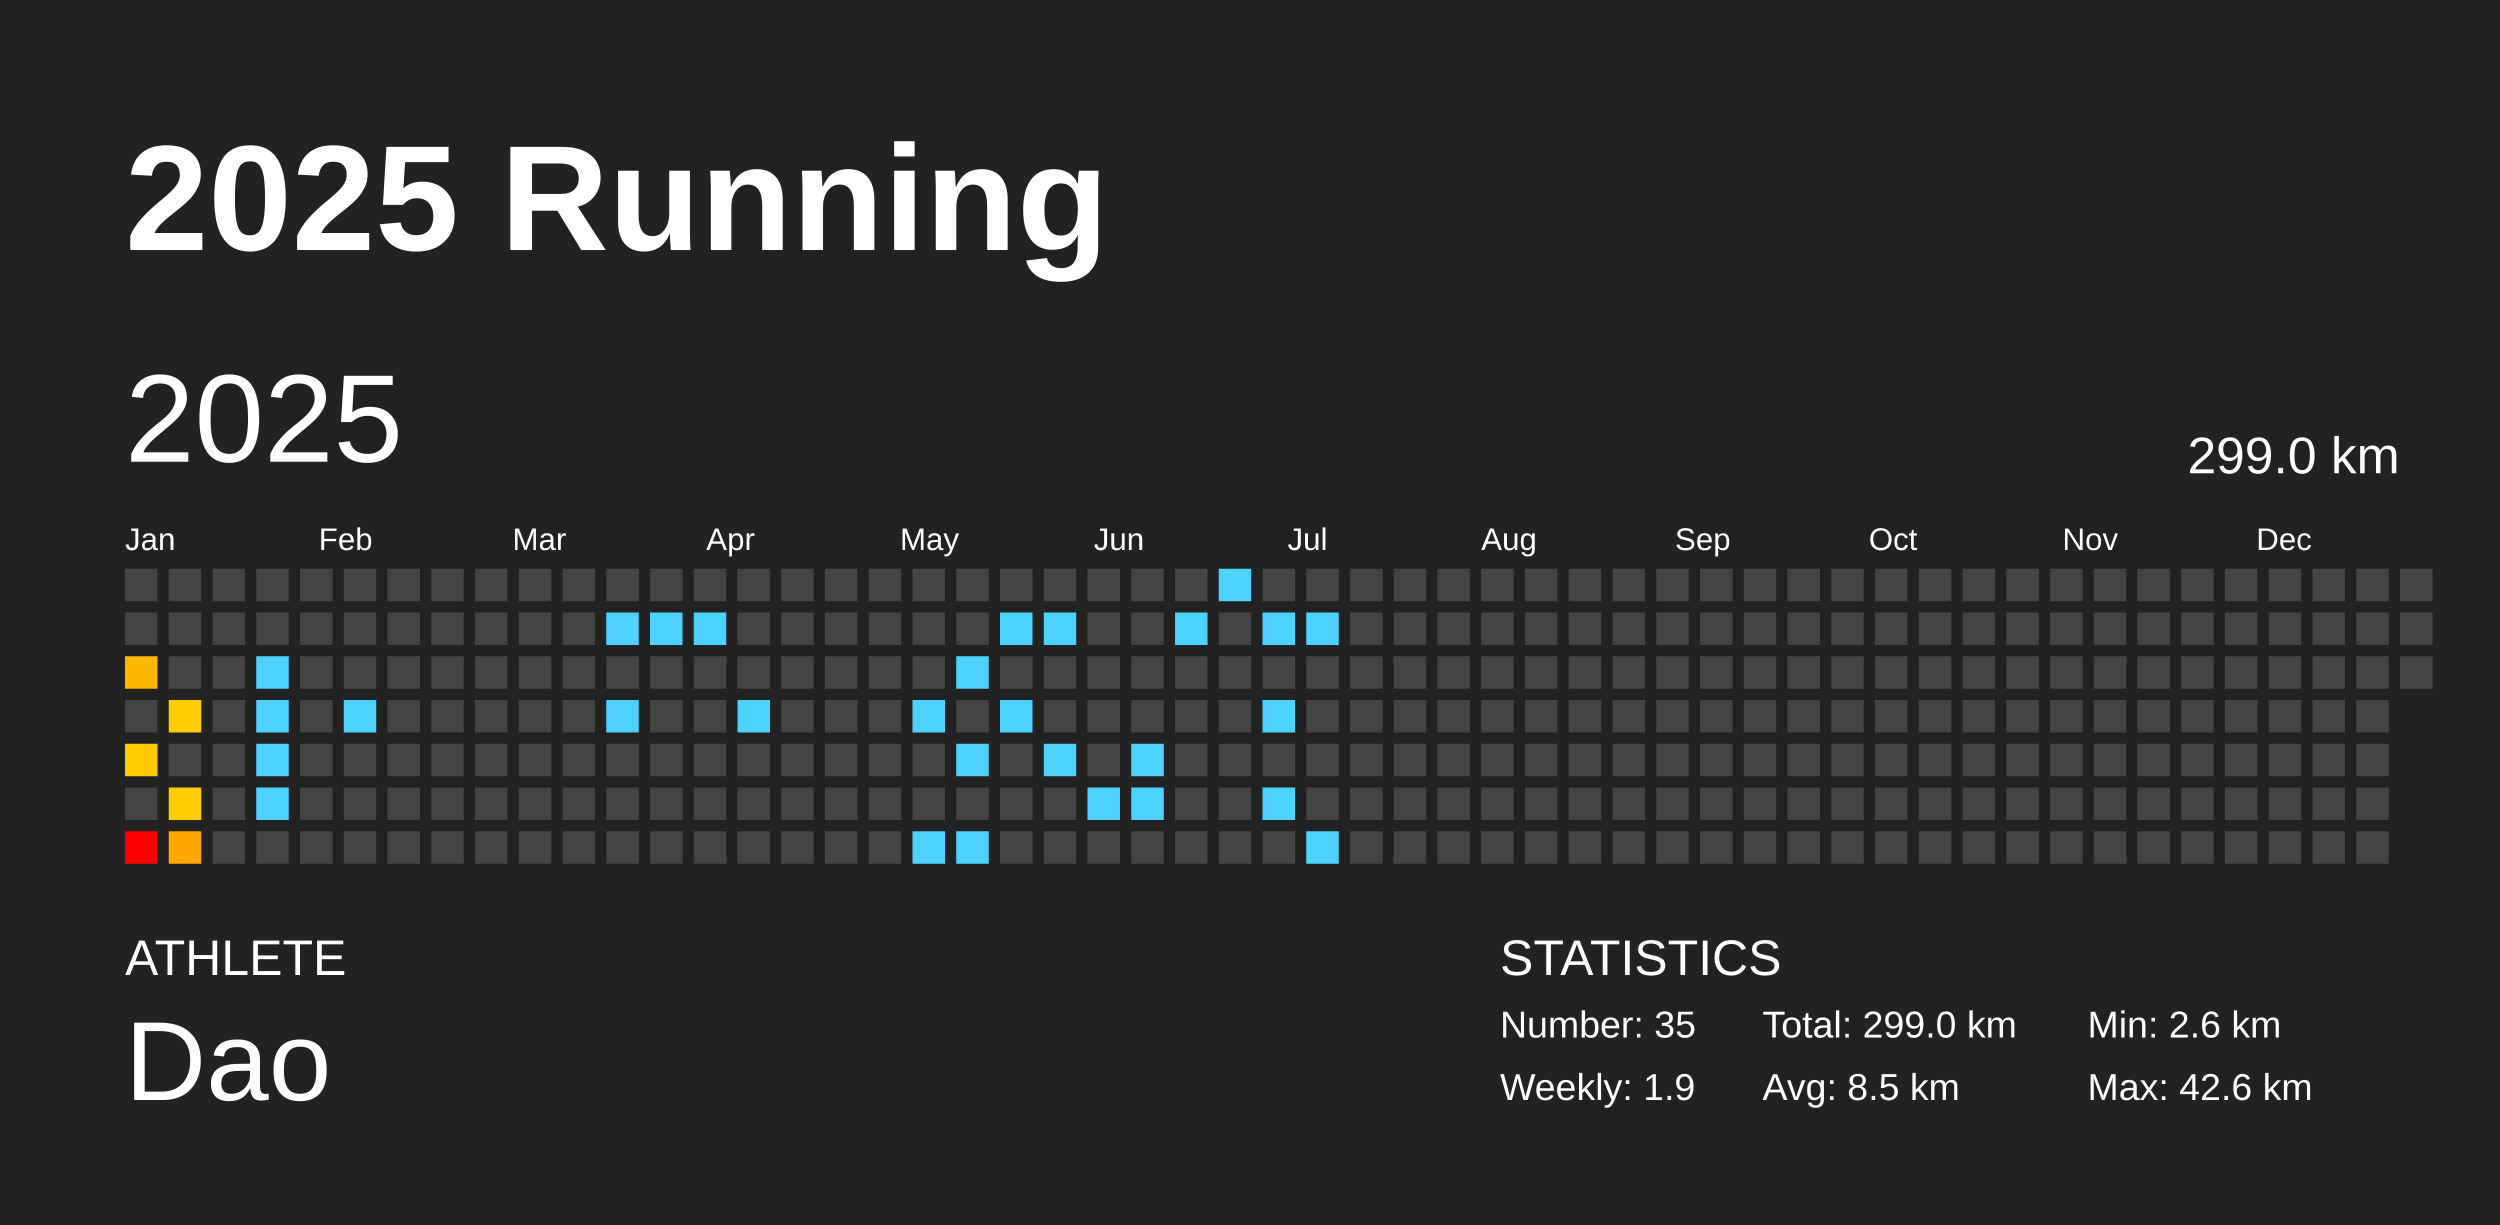
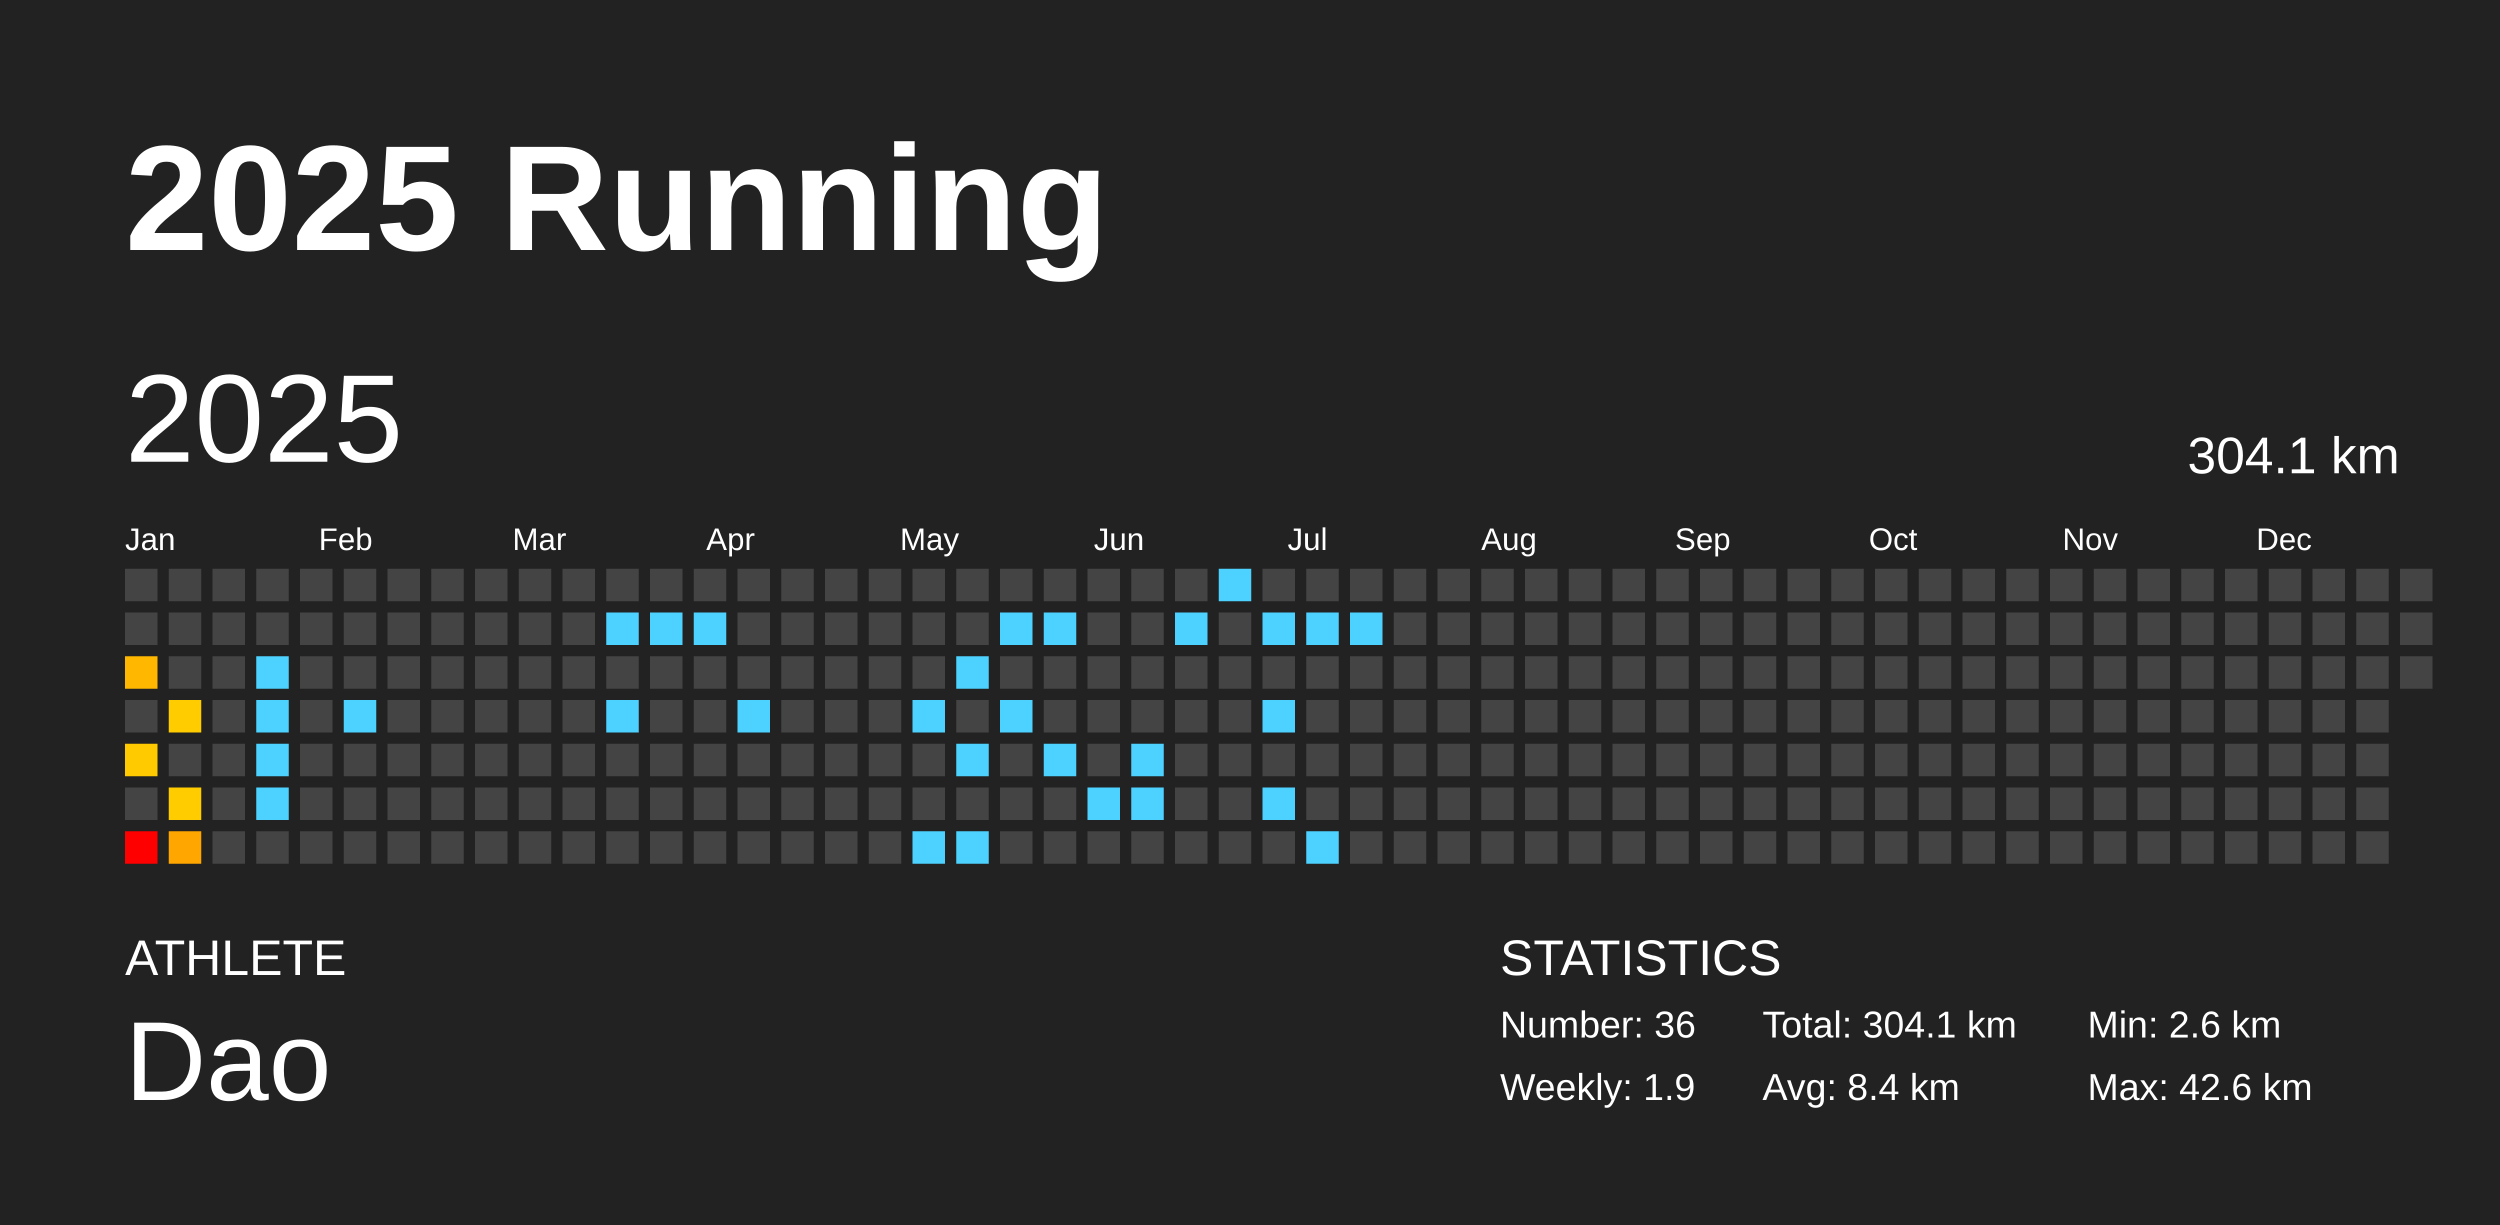
<svg xmlns="http://www.w3.org/2000/svg" baseProfile="full" height="98mm" version="1.1" viewBox="0,0,200,98" width="200mm">
  <defs />
  <rect fill="#222222" height="98" width="200" x="0" y="0" />
  <text fill="#FFFFFF" style="font-size:12px; font-family:Arial; font-weight:bold;" x="10" y="20">2025 Running</text>
  <text fill="#FFFFFF" style="font-size:4px; font-family:Arial" x="10" y="78">ATHLETE</text>
  <text fill="#FFFFFF" style="font-size:9px; font-family:Arial" x="10" y="88">Dao</text>
  <text fill="#FFFFFF" style="font-size:4px; font-family:Arial" x="120" y="78">STATISTICS</text>
-   <text fill="#FFFFFF" style="font-size:3px; font-family:Arial" x="120" y="83">Number: 35</text>
+   <text fill="#FFFFFF" style="font-size:3px; font-family:Arial" x="120" y="83">Number: 36</text>
  <text fill="#FFFFFF" style="font-size:3px; font-family:Arial" x="120" y="88">Weekly: 1.9</text>
-   <text fill="#FFFFFF" style="font-size:3px; font-family:Arial" x="141" y="83">Total: 299.0 km</text>
-   <text fill="#FFFFFF" style="font-size:3px; font-family:Arial" x="141" y="88">Avg: 8.5 km</text>
+   <text fill="#FFFFFF" style="font-size:3px; font-family:Arial" x="141" y="83">Total: 304.1 km</text>
+   <text fill="#FFFFFF" style="font-size:3px; font-family:Arial" x="141" y="88">Avg: 8.4 km</text>
  <text fill="#FFFFFF" style="font-size:3px; font-family:Arial" x="167" y="83">Min: 2.6 km</text>
  <text fill="#FFFFFF" style="font-size:3px; font-family:Arial" x="167" y="88">Max: 42.6 km</text>
  <text dominant-baseline="hanging" fill="#FFFFFF" style="font-size:10.0px; font-family:Arial;" x="10" y="30">2025</text>
-   <text dominant-baseline="hanging" fill="#FFFFFF" style="font-size:4.125px; font-family:Arial;" x="175" y="35">299.0 km</text>
+   <text dominant-baseline="hanging" fill="#FFFFFF" style="font-size:4.125px; font-family:Arial;" x="175" y="35">304.1 km</text>
  <text fill="#FFFFFF" style="font-size:2.5px; font-family:Arial" x="10.0" y="44">Jan</text>
  <text fill="#FFFFFF" style="font-size:2.5px; font-family:Arial" x="25.5" y="44">Feb</text>
  <text fill="#FFFFFF" style="font-size:2.5px; font-family:Arial" x="41.0" y="44">Mar</text>
  <text fill="#FFFFFF" style="font-size:2.5px; font-family:Arial" x="56.5" y="44">Apr</text>
  <text fill="#FFFFFF" style="font-size:2.5px; font-family:Arial" x="72.0" y="44">May</text>
  <text fill="#FFFFFF" style="font-size:2.5px; font-family:Arial" x="87.5" y="44">Jun</text>
  <text fill="#FFFFFF" style="font-size:2.5px; font-family:Arial" x="103.0" y="44">Jul</text>
  <text fill="#FFFFFF" style="font-size:2.5px; font-family:Arial" x="118.5" y="44">Aug</text>
  <text fill="#FFFFFF" style="font-size:2.5px; font-family:Arial" x="134.0" y="44">Sep</text>
  <text fill="#FFFFFF" style="font-size:2.5px; font-family:Arial" x="149.5" y="44">Oct</text>
  <text fill="#FFFFFF" style="font-size:2.5px; font-family:Arial" x="165.0" y="44">Nov</text>
  <text fill="#FFFFFF" style="font-size:2.5px; font-family:Arial" x="180.5" y="44">Dec</text>
  <rect fill="#444444" height="2.6" width="2.6" x="10.0" y="45.5" />
  <rect fill="#444444" height="2.6" width="2.6" x="10.0" y="49.0" />
  <rect fill="#ffb700" height="2.6" width="2.6" x="10.0" y="52.5" />
  <rect fill="#444444" height="2.6" width="2.6" x="10.0" y="56.0" />
  <rect fill="#ffcb00" height="2.6" width="2.6" x="10.0" y="59.5" />
  <rect fill="#444444" height="2.6" width="2.6" x="10.0" y="63.0" />
  <rect fill="red" height="2.6" width="2.6" x="10.0" y="66.5" />
  <rect fill="#444444" height="2.6" width="2.6" x="13.5" y="45.5" />
  <rect fill="#444444" height="2.6" width="2.6" x="13.5" y="49.0" />
  <rect fill="#444444" height="2.6" width="2.6" x="13.5" y="52.5" />
  <rect fill="#ffcc00" height="2.6" width="2.6" x="13.5" y="56.0" />
  <rect fill="#444444" height="2.6" width="2.6" x="13.5" y="59.5" />
  <rect fill="#ffcc00" height="2.6" width="2.6" x="13.5" y="63.0" />
  <rect fill="#ffa600" height="2.6" width="2.6" x="13.5" y="66.5" />
  <rect fill="#444444" height="2.6" width="2.6" x="17.0" y="45.5" />
  <rect fill="#444444" height="2.6" width="2.6" x="17.0" y="49.0" />
  <rect fill="#444444" height="2.6" width="2.6" x="17.0" y="52.5" />
  <rect fill="#444444" height="2.6" width="2.6" x="17.0" y="56.0" />
  <rect fill="#444444" height="2.6" width="2.6" x="17.0" y="59.5" />
  <rect fill="#444444" height="2.6" width="2.6" x="17.0" y="63.0" />
  <rect fill="#444444" height="2.6" width="2.6" x="17.0" y="66.5" />
  <rect fill="#444444" height="2.6" width="2.6" x="20.5" y="45.5" />
  <rect fill="#444444" height="2.6" width="2.6" x="20.5" y="49.0" />
  <rect fill="#4dd2ff" height="2.6" width="2.6" x="20.5" y="52.5" />
  <rect fill="#4dd2ff" height="2.6" width="2.6" x="20.5" y="56.0" />
  <rect fill="#4dd2ff" height="2.6" width="2.6" x="20.5" y="59.5" />
  <rect fill="#4dd2ff" height="2.6" width="2.6" x="20.5" y="63.0" />
  <rect fill="#444444" height="2.6" width="2.6" x="20.5" y="66.5" />
  <rect fill="#444444" height="2.6" width="2.6" x="24.0" y="45.5" />
  <rect fill="#444444" height="2.6" width="2.6" x="24.0" y="49.0" />
  <rect fill="#444444" height="2.6" width="2.6" x="24.0" y="52.5" />
  <rect fill="#444444" height="2.6" width="2.6" x="24.0" y="56.0" />
  <rect fill="#444444" height="2.6" width="2.6" x="24.0" y="59.5" />
  <rect fill="#444444" height="2.6" width="2.6" x="24.0" y="63.0" />
  <rect fill="#444444" height="2.6" width="2.6" x="24.0" y="66.5" />
  <rect fill="#444444" height="2.6" width="2.6" x="27.5" y="45.5" />
  <rect fill="#444444" height="2.6" width="2.6" x="27.5" y="49.0" />
  <rect fill="#444444" height="2.6" width="2.6" x="27.5" y="52.5" />
  <rect fill="#4dd2ff" height="2.6" width="2.6" x="27.5" y="56.0" />
  <rect fill="#444444" height="2.6" width="2.6" x="27.5" y="59.5" />
  <rect fill="#444444" height="2.6" width="2.6" x="27.5" y="63.0" />
  <rect fill="#444444" height="2.6" width="2.6" x="27.5" y="66.5" />
  <rect fill="#444444" height="2.6" width="2.6" x="31.0" y="45.5" />
  <rect fill="#444444" height="2.6" width="2.6" x="31.0" y="49.0" />
  <rect fill="#444444" height="2.6" width="2.6" x="31.0" y="52.5" />
  <rect fill="#444444" height="2.6" width="2.6" x="31.0" y="56.0" />
  <rect fill="#444444" height="2.6" width="2.6" x="31.0" y="59.5" />
  <rect fill="#444444" height="2.6" width="2.6" x="31.0" y="63.0" />
  <rect fill="#444444" height="2.6" width="2.6" x="31.0" y="66.5" />
  <rect fill="#444444" height="2.6" width="2.6" x="34.5" y="45.5" />
  <rect fill="#444444" height="2.6" width="2.6" x="34.5" y="49.0" />
  <rect fill="#444444" height="2.6" width="2.6" x="34.5" y="52.5" />
  <rect fill="#444444" height="2.6" width="2.6" x="34.5" y="56.0" />
  <rect fill="#444444" height="2.6" width="2.6" x="34.5" y="59.5" />
  <rect fill="#444444" height="2.6" width="2.6" x="34.5" y="63.0" />
  <rect fill="#444444" height="2.6" width="2.6" x="34.5" y="66.5" />
  <rect fill="#444444" height="2.6" width="2.6" x="38.0" y="45.5" />
  <rect fill="#444444" height="2.6" width="2.6" x="38.0" y="49.0" />
  <rect fill="#444444" height="2.6" width="2.6" x="38.0" y="52.5" />
  <rect fill="#444444" height="2.6" width="2.6" x="38.0" y="56.0" />
  <rect fill="#444444" height="2.6" width="2.6" x="38.0" y="59.5" />
  <rect fill="#444444" height="2.6" width="2.6" x="38.0" y="63.0" />
  <rect fill="#444444" height="2.6" width="2.6" x="38.0" y="66.5" />
  <rect fill="#444444" height="2.6" width="2.6" x="41.5" y="45.5" />
  <rect fill="#444444" height="2.6" width="2.6" x="41.5" y="49.0" />
  <rect fill="#444444" height="2.6" width="2.6" x="41.5" y="52.5" />
  <rect fill="#444444" height="2.6" width="2.6" x="41.5" y="56.0" />
  <rect fill="#444444" height="2.6" width="2.6" x="41.5" y="59.5" />
  <rect fill="#444444" height="2.6" width="2.6" x="41.5" y="63.0" />
  <rect fill="#444444" height="2.6" width="2.6" x="41.5" y="66.5" />
  <rect fill="#444444" height="2.6" width="2.6" x="45.0" y="45.5" />
  <rect fill="#444444" height="2.6" width="2.6" x="45.0" y="49.0" />
  <rect fill="#444444" height="2.6" width="2.6" x="45.0" y="52.5" />
  <rect fill="#444444" height="2.6" width="2.6" x="45.0" y="56.0" />
  <rect fill="#444444" height="2.6" width="2.6" x="45.0" y="59.5" />
  <rect fill="#444444" height="2.6" width="2.6" x="45.0" y="63.0" />
  <rect fill="#444444" height="2.6" width="2.6" x="45.0" y="66.5" />
  <rect fill="#444444" height="2.6" width="2.6" x="48.5" y="45.5" />
  <rect fill="#4dd2ff" height="2.6" width="2.6" x="48.5" y="49.0" />
  <rect fill="#444444" height="2.6" width="2.6" x="48.5" y="52.5" />
  <rect fill="#4dd2ff" height="2.6" width="2.6" x="48.5" y="56.0" />
  <rect fill="#444444" height="2.6" width="2.6" x="48.5" y="59.5" />
  <rect fill="#444444" height="2.6" width="2.6" x="48.5" y="63.0" />
  <rect fill="#444444" height="2.6" width="2.6" x="48.5" y="66.5" />
  <rect fill="#444444" height="2.6" width="2.6" x="52.0" y="45.5" />
  <rect fill="#4dd2ff" height="2.6" width="2.6" x="52.0" y="49.0" />
  <rect fill="#444444" height="2.6" width="2.6" x="52.0" y="52.5" />
  <rect fill="#444444" height="2.6" width="2.6" x="52.0" y="56.0" />
  <rect fill="#444444" height="2.6" width="2.6" x="52.0" y="59.5" />
  <rect fill="#444444" height="2.6" width="2.6" x="52.0" y="63.0" />
  <rect fill="#444444" height="2.6" width="2.6" x="52.0" y="66.5" />
  <rect fill="#444444" height="2.6" width="2.6" x="55.5" y="45.5" />
  <rect fill="#4dd2ff" height="2.6" width="2.6" x="55.5" y="49.0" />
  <rect fill="#444444" height="2.6" width="2.6" x="55.5" y="52.5" />
  <rect fill="#444444" height="2.6" width="2.6" x="55.5" y="56.0" />
  <rect fill="#444444" height="2.6" width="2.6" x="55.5" y="59.5" />
  <rect fill="#444444" height="2.6" width="2.6" x="55.5" y="63.0" />
  <rect fill="#444444" height="2.6" width="2.6" x="55.5" y="66.5" />
  <rect fill="#444444" height="2.6" width="2.6" x="59.0" y="45.5" />
  <rect fill="#444444" height="2.6" width="2.6" x="59.0" y="49.0" />
  <rect fill="#444444" height="2.6" width="2.6" x="59.0" y="52.5" />
  <rect fill="#4dd2ff" height="2.6" width="2.6" x="59.0" y="56.0" />
  <rect fill="#444444" height="2.6" width="2.6" x="59.0" y="59.5" />
  <rect fill="#444444" height="2.6" width="2.6" x="59.0" y="63.0" />
  <rect fill="#444444" height="2.6" width="2.6" x="59.0" y="66.5" />
  <rect fill="#444444" height="2.6" width="2.6" x="62.5" y="45.5" />
  <rect fill="#444444" height="2.6" width="2.6" x="62.5" y="49.0" />
  <rect fill="#444444" height="2.6" width="2.6" x="62.5" y="52.5" />
  <rect fill="#444444" height="2.6" width="2.6" x="62.5" y="56.0" />
  <rect fill="#444444" height="2.6" width="2.6" x="62.5" y="59.5" />
  <rect fill="#444444" height="2.6" width="2.6" x="62.5" y="63.0" />
  <rect fill="#444444" height="2.6" width="2.6" x="62.5" y="66.5" />
  <rect fill="#444444" height="2.6" width="2.6" x="66.0" y="45.5" />
  <rect fill="#444444" height="2.6" width="2.6" x="66.0" y="49.0" />
  <rect fill="#444444" height="2.6" width="2.6" x="66.0" y="52.5" />
  <rect fill="#444444" height="2.6" width="2.6" x="66.0" y="56.0" />
  <rect fill="#444444" height="2.6" width="2.6" x="66.0" y="59.5" />
  <rect fill="#444444" height="2.6" width="2.6" x="66.0" y="63.0" />
  <rect fill="#444444" height="2.6" width="2.6" x="66.0" y="66.5" />
  <rect fill="#444444" height="2.6" width="2.6" x="69.5" y="45.5" />
  <rect fill="#444444" height="2.6" width="2.6" x="69.5" y="49.0" />
  <rect fill="#444444" height="2.6" width="2.6" x="69.5" y="52.5" />
  <rect fill="#444444" height="2.6" width="2.6" x="69.5" y="56.0" />
  <rect fill="#444444" height="2.6" width="2.6" x="69.5" y="59.5" />
  <rect fill="#444444" height="2.6" width="2.6" x="69.5" y="63.0" />
  <rect fill="#444444" height="2.6" width="2.6" x="69.5" y="66.5" />
  <rect fill="#444444" height="2.6" width="2.6" x="73.0" y="45.5" />
  <rect fill="#444444" height="2.6" width="2.6" x="73.0" y="49.0" />
  <rect fill="#444444" height="2.6" width="2.6" x="73.0" y="52.5" />
  <rect fill="#4dd2ff" height="2.6" width="2.6" x="73.0" y="56.0" />
  <rect fill="#444444" height="2.6" width="2.6" x="73.0" y="59.5" />
  <rect fill="#444444" height="2.6" width="2.6" x="73.0" y="63.0" />
  <rect fill="#4dd2ff" height="2.6" width="2.6" x="73.0" y="66.5" />
  <rect fill="#444444" height="2.6" width="2.6" x="76.5" y="45.5" />
  <rect fill="#444444" height="2.6" width="2.6" x="76.5" y="49.0" />
  <rect fill="#4dd2ff" height="2.6" width="2.6" x="76.5" y="52.5" />
  <rect fill="#444444" height="2.6" width="2.6" x="76.5" y="56.0" />
  <rect fill="#4dd2ff" height="2.6" width="2.6" x="76.5" y="59.5" />
  <rect fill="#444444" height="2.6" width="2.6" x="76.5" y="63.0" />
  <rect fill="#4dd2ff" height="2.6" width="2.6" x="76.5" y="66.5" />
  <rect fill="#444444" height="2.6" width="2.6" x="80.0" y="45.5" />
  <rect fill="#4dd2ff" height="2.6" width="2.6" x="80.0" y="49.0" />
  <rect fill="#444444" height="2.6" width="2.6" x="80.0" y="52.5" />
  <rect fill="#4dd2ff" height="2.6" width="2.6" x="80.0" y="56.0" />
  <rect fill="#444444" height="2.6" width="2.6" x="80.0" y="59.5" />
  <rect fill="#444444" height="2.6" width="2.6" x="80.0" y="63.0" />
  <rect fill="#444444" height="2.6" width="2.6" x="80.0" y="66.5" />
  <rect fill="#444444" height="2.6" width="2.6" x="83.5" y="45.5" />
  <rect fill="#4dd2ff" height="2.6" width="2.6" x="83.5" y="49.0" />
  <rect fill="#444444" height="2.6" width="2.6" x="83.5" y="52.5" />
  <rect fill="#444444" height="2.6" width="2.6" x="83.5" y="56.0" />
  <rect fill="#4dd2ff" height="2.6" width="2.6" x="83.5" y="59.5" />
  <rect fill="#444444" height="2.6" width="2.6" x="83.5" y="63.0" />
  <rect fill="#444444" height="2.6" width="2.6" x="83.5" y="66.5" />
  <rect fill="#444444" height="2.6" width="2.6" x="87.0" y="45.5" />
  <rect fill="#444444" height="2.6" width="2.6" x="87.0" y="49.0" />
  <rect fill="#444444" height="2.6" width="2.6" x="87.0" y="52.5" />
  <rect fill="#444444" height="2.6" width="2.6" x="87.0" y="56.0" />
  <rect fill="#444444" height="2.6" width="2.6" x="87.0" y="59.5" />
  <rect fill="#4dd2ff" height="2.6" width="2.6" x="87.0" y="63.0" />
  <rect fill="#444444" height="2.6" width="2.6" x="87.0" y="66.5" />
  <rect fill="#444444" height="2.6" width="2.6" x="90.5" y="45.5" />
  <rect fill="#444444" height="2.6" width="2.6" x="90.5" y="49.0" />
  <rect fill="#444444" height="2.6" width="2.6" x="90.5" y="52.5" />
  <rect fill="#444444" height="2.6" width="2.6" x="90.5" y="56.0" />
  <rect fill="#4dd2ff" height="2.6" width="2.6" x="90.5" y="59.5" />
  <rect fill="#4dd2ff" height="2.6" width="2.6" x="90.5" y="63.0" />
  <rect fill="#444444" height="2.6" width="2.6" x="90.5" y="66.5" />
  <rect fill="#444444" height="2.6" width="2.6" x="94.0" y="45.5" />
  <rect fill="#4dd2ff" height="2.6" width="2.6" x="94.0" y="49.0" />
  <rect fill="#444444" height="2.6" width="2.6" x="94.0" y="52.5" />
  <rect fill="#444444" height="2.6" width="2.6" x="94.0" y="56.0" />
  <rect fill="#444444" height="2.6" width="2.6" x="94.0" y="59.5" />
  <rect fill="#444444" height="2.6" width="2.6" x="94.0" y="63.0" />
  <rect fill="#444444" height="2.6" width="2.6" x="94.0" y="66.5" />
  <rect fill="#4dd2ff" height="2.6" width="2.6" x="97.5" y="45.5" />
  <rect fill="#444444" height="2.6" width="2.6" x="97.5" y="49.0" />
  <rect fill="#444444" height="2.6" width="2.6" x="97.5" y="52.5" />
  <rect fill="#444444" height="2.6" width="2.6" x="97.5" y="56.0" />
  <rect fill="#444444" height="2.6" width="2.6" x="97.5" y="59.5" />
  <rect fill="#444444" height="2.6" width="2.6" x="97.5" y="63.0" />
  <rect fill="#444444" height="2.6" width="2.6" x="97.5" y="66.5" />
  <rect fill="#444444" height="2.6" width="2.6" x="101.0" y="45.5" />
  <rect fill="#4dd2ff" height="2.6" width="2.6" x="101.0" y="49.0" />
  <rect fill="#444444" height="2.6" width="2.6" x="101.0" y="52.5" />
  <rect fill="#4dd2ff" height="2.6" width="2.6" x="101.0" y="56.0" />
  <rect fill="#444444" height="2.6" width="2.6" x="101.0" y="59.5" />
  <rect fill="#4dd2ff" height="2.6" width="2.6" x="101.0" y="63.0" />
  <rect fill="#444444" height="2.6" width="2.6" x="101.0" y="66.5" />
  <rect fill="#444444" height="2.6" width="2.6" x="104.5" y="45.5" />
  <rect fill="#4dd2ff" height="2.6" width="2.6" x="104.5" y="49.0" />
  <rect fill="#444444" height="2.6" width="2.6" x="104.5" y="52.5" />
  <rect fill="#444444" height="2.6" width="2.6" x="104.5" y="56.0" />
  <rect fill="#444444" height="2.6" width="2.6" x="104.5" y="59.5" />
  <rect fill="#444444" height="2.6" width="2.6" x="104.5" y="63.0" />
  <rect fill="#4dd2ff" height="2.6" width="2.6" x="104.5" y="66.5" />
  <rect fill="#444444" height="2.6" width="2.6" x="108.0" y="45.5" />
-   <rect fill="#444444" height="2.6" width="2.6" x="108.0" y="49.0" />
+   <rect fill="#4dd2ff" height="2.6" width="2.6" x="108.0" y="49.0" />
  <rect fill="#444444" height="2.6" width="2.6" x="108.0" y="52.5" />
  <rect fill="#444444" height="2.6" width="2.6" x="108.0" y="56.0" />
  <rect fill="#444444" height="2.6" width="2.6" x="108.0" y="59.5" />
  <rect fill="#444444" height="2.6" width="2.6" x="108.0" y="63.0" />
  <rect fill="#444444" height="2.6" width="2.6" x="108.0" y="66.5" />
  <rect fill="#444444" height="2.6" width="2.6" x="111.5" y="45.5" />
  <rect fill="#444444" height="2.6" width="2.6" x="111.5" y="49.0" />
  <rect fill="#444444" height="2.6" width="2.6" x="111.5" y="52.5" />
  <rect fill="#444444" height="2.6" width="2.6" x="111.5" y="56.0" />
  <rect fill="#444444" height="2.6" width="2.6" x="111.5" y="59.5" />
  <rect fill="#444444" height="2.6" width="2.6" x="111.5" y="63.0" />
  <rect fill="#444444" height="2.6" width="2.6" x="111.5" y="66.5" />
  <rect fill="#444444" height="2.6" width="2.6" x="115.0" y="45.5" />
  <rect fill="#444444" height="2.6" width="2.6" x="115.0" y="49.0" />
  <rect fill="#444444" height="2.6" width="2.6" x="115.0" y="52.5" />
  <rect fill="#444444" height="2.6" width="2.6" x="115.0" y="56.0" />
  <rect fill="#444444" height="2.6" width="2.6" x="115.0" y="59.5" />
  <rect fill="#444444" height="2.6" width="2.6" x="115.0" y="63.0" />
  <rect fill="#444444" height="2.6" width="2.6" x="115.0" y="66.5" />
  <rect fill="#444444" height="2.6" width="2.6" x="118.5" y="45.5" />
  <rect fill="#444444" height="2.6" width="2.6" x="118.5" y="49.0" />
  <rect fill="#444444" height="2.6" width="2.6" x="118.5" y="52.5" />
  <rect fill="#444444" height="2.6" width="2.6" x="118.5" y="56.0" />
  <rect fill="#444444" height="2.6" width="2.6" x="118.5" y="59.5" />
  <rect fill="#444444" height="2.6" width="2.6" x="118.5" y="63.0" />
  <rect fill="#444444" height="2.6" width="2.6" x="118.5" y="66.5" />
  <rect fill="#444444" height="2.6" width="2.6" x="122.0" y="45.5" />
  <rect fill="#444444" height="2.6" width="2.6" x="122.0" y="49.0" />
  <rect fill="#444444" height="2.6" width="2.6" x="122.0" y="52.5" />
  <rect fill="#444444" height="2.6" width="2.6" x="122.0" y="56.0" />
  <rect fill="#444444" height="2.6" width="2.6" x="122.0" y="59.5" />
  <rect fill="#444444" height="2.6" width="2.6" x="122.0" y="63.0" />
  <rect fill="#444444" height="2.6" width="2.6" x="122.0" y="66.5" />
  <rect fill="#444444" height="2.6" width="2.6" x="125.5" y="45.5" />
  <rect fill="#444444" height="2.6" width="2.6" x="125.5" y="49.0" />
  <rect fill="#444444" height="2.6" width="2.6" x="125.5" y="52.5" />
  <rect fill="#444444" height="2.6" width="2.6" x="125.5" y="56.0" />
  <rect fill="#444444" height="2.6" width="2.6" x="125.5" y="59.5" />
  <rect fill="#444444" height="2.6" width="2.6" x="125.5" y="63.0" />
  <rect fill="#444444" height="2.6" width="2.6" x="125.5" y="66.5" />
  <rect fill="#444444" height="2.6" width="2.6" x="129.0" y="45.5" />
  <rect fill="#444444" height="2.6" width="2.6" x="129.0" y="49.0" />
  <rect fill="#444444" height="2.6" width="2.6" x="129.0" y="52.5" />
  <rect fill="#444444" height="2.6" width="2.6" x="129.0" y="56.0" />
  <rect fill="#444444" height="2.6" width="2.6" x="129.0" y="59.5" />
  <rect fill="#444444" height="2.6" width="2.6" x="129.0" y="63.0" />
  <rect fill="#444444" height="2.6" width="2.6" x="129.0" y="66.5" />
  <rect fill="#444444" height="2.6" width="2.6" x="132.5" y="45.5" />
  <rect fill="#444444" height="2.6" width="2.6" x="132.5" y="49.0" />
  <rect fill="#444444" height="2.6" width="2.6" x="132.5" y="52.5" />
  <rect fill="#444444" height="2.6" width="2.6" x="132.5" y="56.0" />
  <rect fill="#444444" height="2.6" width="2.6" x="132.5" y="59.5" />
  <rect fill="#444444" height="2.6" width="2.6" x="132.5" y="63.0" />
  <rect fill="#444444" height="2.6" width="2.6" x="132.5" y="66.5" />
  <rect fill="#444444" height="2.6" width="2.6" x="136.0" y="45.5" />
  <rect fill="#444444" height="2.6" width="2.6" x="136.0" y="49.0" />
  <rect fill="#444444" height="2.6" width="2.6" x="136.0" y="52.5" />
  <rect fill="#444444" height="2.6" width="2.6" x="136.0" y="56.0" />
  <rect fill="#444444" height="2.6" width="2.6" x="136.0" y="59.5" />
  <rect fill="#444444" height="2.6" width="2.6" x="136.0" y="63.0" />
  <rect fill="#444444" height="2.6" width="2.6" x="136.0" y="66.5" />
  <rect fill="#444444" height="2.6" width="2.6" x="139.5" y="45.5" />
  <rect fill="#444444" height="2.6" width="2.6" x="139.5" y="49.0" />
  <rect fill="#444444" height="2.6" width="2.6" x="139.5" y="52.5" />
  <rect fill="#444444" height="2.6" width="2.6" x="139.5" y="56.0" />
  <rect fill="#444444" height="2.6" width="2.6" x="139.5" y="59.5" />
  <rect fill="#444444" height="2.6" width="2.6" x="139.5" y="63.0" />
  <rect fill="#444444" height="2.6" width="2.6" x="139.5" y="66.5" />
  <rect fill="#444444" height="2.6" width="2.6" x="143.0" y="45.5" />
  <rect fill="#444444" height="2.6" width="2.6" x="143.0" y="49.0" />
  <rect fill="#444444" height="2.6" width="2.6" x="143.0" y="52.5" />
  <rect fill="#444444" height="2.6" width="2.6" x="143.0" y="56.0" />
  <rect fill="#444444" height="2.6" width="2.6" x="143.0" y="59.5" />
  <rect fill="#444444" height="2.6" width="2.6" x="143.0" y="63.0" />
  <rect fill="#444444" height="2.6" width="2.6" x="143.0" y="66.5" />
  <rect fill="#444444" height="2.6" width="2.6" x="146.5" y="45.5" />
  <rect fill="#444444" height="2.6" width="2.6" x="146.5" y="49.0" />
  <rect fill="#444444" height="2.6" width="2.6" x="146.5" y="52.5" />
  <rect fill="#444444" height="2.6" width="2.6" x="146.5" y="56.0" />
  <rect fill="#444444" height="2.6" width="2.6" x="146.5" y="59.5" />
  <rect fill="#444444" height="2.6" width="2.6" x="146.5" y="63.0" />
  <rect fill="#444444" height="2.6" width="2.6" x="146.5" y="66.5" />
  <rect fill="#444444" height="2.6" width="2.6" x="150.0" y="45.5" />
  <rect fill="#444444" height="2.6" width="2.6" x="150.0" y="49.0" />
  <rect fill="#444444" height="2.6" width="2.6" x="150.0" y="52.5" />
  <rect fill="#444444" height="2.6" width="2.6" x="150.0" y="56.0" />
  <rect fill="#444444" height="2.6" width="2.6" x="150.0" y="59.5" />
  <rect fill="#444444" height="2.6" width="2.6" x="150.0" y="63.0" />
  <rect fill="#444444" height="2.6" width="2.6" x="150.0" y="66.5" />
  <rect fill="#444444" height="2.6" width="2.6" x="153.5" y="45.5" />
  <rect fill="#444444" height="2.6" width="2.6" x="153.5" y="49.0" />
  <rect fill="#444444" height="2.6" width="2.6" x="153.5" y="52.5" />
  <rect fill="#444444" height="2.6" width="2.6" x="153.5" y="56.0" />
  <rect fill="#444444" height="2.6" width="2.6" x="153.5" y="59.5" />
  <rect fill="#444444" height="2.6" width="2.6" x="153.5" y="63.0" />
  <rect fill="#444444" height="2.6" width="2.6" x="153.5" y="66.5" />
  <rect fill="#444444" height="2.6" width="2.6" x="157.0" y="45.5" />
  <rect fill="#444444" height="2.6" width="2.6" x="157.0" y="49.0" />
  <rect fill="#444444" height="2.6" width="2.6" x="157.0" y="52.5" />
  <rect fill="#444444" height="2.6" width="2.6" x="157.0" y="56.0" />
  <rect fill="#444444" height="2.6" width="2.6" x="157.0" y="59.5" />
  <rect fill="#444444" height="2.6" width="2.6" x="157.0" y="63.0" />
  <rect fill="#444444" height="2.6" width="2.6" x="157.0" y="66.5" />
  <rect fill="#444444" height="2.6" width="2.6" x="160.5" y="45.5" />
  <rect fill="#444444" height="2.6" width="2.6" x="160.5" y="49.0" />
  <rect fill="#444444" height="2.6" width="2.6" x="160.5" y="52.5" />
  <rect fill="#444444" height="2.6" width="2.6" x="160.5" y="56.0" />
  <rect fill="#444444" height="2.6" width="2.6" x="160.5" y="59.5" />
  <rect fill="#444444" height="2.6" width="2.6" x="160.5" y="63.0" />
  <rect fill="#444444" height="2.6" width="2.6" x="160.5" y="66.5" />
  <rect fill="#444444" height="2.6" width="2.6" x="164.0" y="45.5" />
  <rect fill="#444444" height="2.6" width="2.6" x="164.0" y="49.0" />
  <rect fill="#444444" height="2.6" width="2.6" x="164.0" y="52.5" />
  <rect fill="#444444" height="2.6" width="2.6" x="164.0" y="56.0" />
  <rect fill="#444444" height="2.6" width="2.6" x="164.0" y="59.5" />
  <rect fill="#444444" height="2.6" width="2.6" x="164.0" y="63.0" />
  <rect fill="#444444" height="2.6" width="2.6" x="164.0" y="66.5" />
  <rect fill="#444444" height="2.6" width="2.6" x="167.5" y="45.5" />
  <rect fill="#444444" height="2.6" width="2.6" x="167.5" y="49.0" />
  <rect fill="#444444" height="2.6" width="2.6" x="167.5" y="52.5" />
  <rect fill="#444444" height="2.6" width="2.6" x="167.5" y="56.0" />
  <rect fill="#444444" height="2.6" width="2.6" x="167.5" y="59.5" />
  <rect fill="#444444" height="2.6" width="2.6" x="167.5" y="63.0" />
  <rect fill="#444444" height="2.6" width="2.6" x="167.5" y="66.5" />
  <rect fill="#444444" height="2.6" width="2.6" x="171.0" y="45.5" />
  <rect fill="#444444" height="2.6" width="2.6" x="171.0" y="49.0" />
  <rect fill="#444444" height="2.6" width="2.6" x="171.0" y="52.5" />
  <rect fill="#444444" height="2.6" width="2.6" x="171.0" y="56.0" />
  <rect fill="#444444" height="2.6" width="2.6" x="171.0" y="59.5" />
  <rect fill="#444444" height="2.6" width="2.6" x="171.0" y="63.0" />
  <rect fill="#444444" height="2.6" width="2.6" x="171.0" y="66.5" />
  <rect fill="#444444" height="2.6" width="2.6" x="174.5" y="45.5" />
  <rect fill="#444444" height="2.6" width="2.6" x="174.5" y="49.0" />
  <rect fill="#444444" height="2.6" width="2.6" x="174.5" y="52.5" />
  <rect fill="#444444" height="2.6" width="2.6" x="174.5" y="56.0" />
  <rect fill="#444444" height="2.6" width="2.6" x="174.5" y="59.5" />
  <rect fill="#444444" height="2.6" width="2.6" x="174.5" y="63.0" />
  <rect fill="#444444" height="2.6" width="2.6" x="174.5" y="66.5" />
  <rect fill="#444444" height="2.6" width="2.6" x="178.0" y="45.5" />
  <rect fill="#444444" height="2.6" width="2.6" x="178.0" y="49.0" />
  <rect fill="#444444" height="2.6" width="2.6" x="178.0" y="52.5" />
  <rect fill="#444444" height="2.6" width="2.6" x="178.0" y="56.0" />
  <rect fill="#444444" height="2.6" width="2.6" x="178.0" y="59.5" />
  <rect fill="#444444" height="2.6" width="2.6" x="178.0" y="63.0" />
  <rect fill="#444444" height="2.6" width="2.6" x="178.0" y="66.5" />
  <rect fill="#444444" height="2.6" width="2.6" x="181.5" y="45.5" />
  <rect fill="#444444" height="2.6" width="2.6" x="181.5" y="49.0" />
  <rect fill="#444444" height="2.6" width="2.6" x="181.5" y="52.5" />
  <rect fill="#444444" height="2.6" width="2.6" x="181.5" y="56.0" />
  <rect fill="#444444" height="2.6" width="2.6" x="181.5" y="59.5" />
  <rect fill="#444444" height="2.6" width="2.6" x="181.5" y="63.0" />
  <rect fill="#444444" height="2.6" width="2.6" x="181.5" y="66.5" />
  <rect fill="#444444" height="2.6" width="2.6" x="185.0" y="45.5" />
  <rect fill="#444444" height="2.6" width="2.6" x="185.0" y="49.0" />
  <rect fill="#444444" height="2.6" width="2.6" x="185.0" y="52.5" />
  <rect fill="#444444" height="2.6" width="2.6" x="185.0" y="56.0" />
  <rect fill="#444444" height="2.6" width="2.6" x="185.0" y="59.5" />
  <rect fill="#444444" height="2.6" width="2.6" x="185.0" y="63.0" />
  <rect fill="#444444" height="2.6" width="2.6" x="185.0" y="66.5" />
  <rect fill="#444444" height="2.6" width="2.6" x="188.5" y="45.5" />
  <rect fill="#444444" height="2.6" width="2.6" x="188.5" y="49.0" />
  <rect fill="#444444" height="2.6" width="2.6" x="188.5" y="52.5" />
  <rect fill="#444444" height="2.6" width="2.6" x="188.5" y="56.0" />
  <rect fill="#444444" height="2.6" width="2.6" x="188.5" y="59.5" />
  <rect fill="#444444" height="2.6" width="2.6" x="188.5" y="63.0" />
  <rect fill="#444444" height="2.6" width="2.6" x="188.5" y="66.5" />
  <rect fill="#444444" height="2.6" width="2.6" x="192.0" y="45.5" />
  <rect fill="#444444" height="2.6" width="2.6" x="192.0" y="49.0" />
  <rect fill="#444444" height="2.6" width="2.6" x="192.0" y="52.5" />
</svg>
